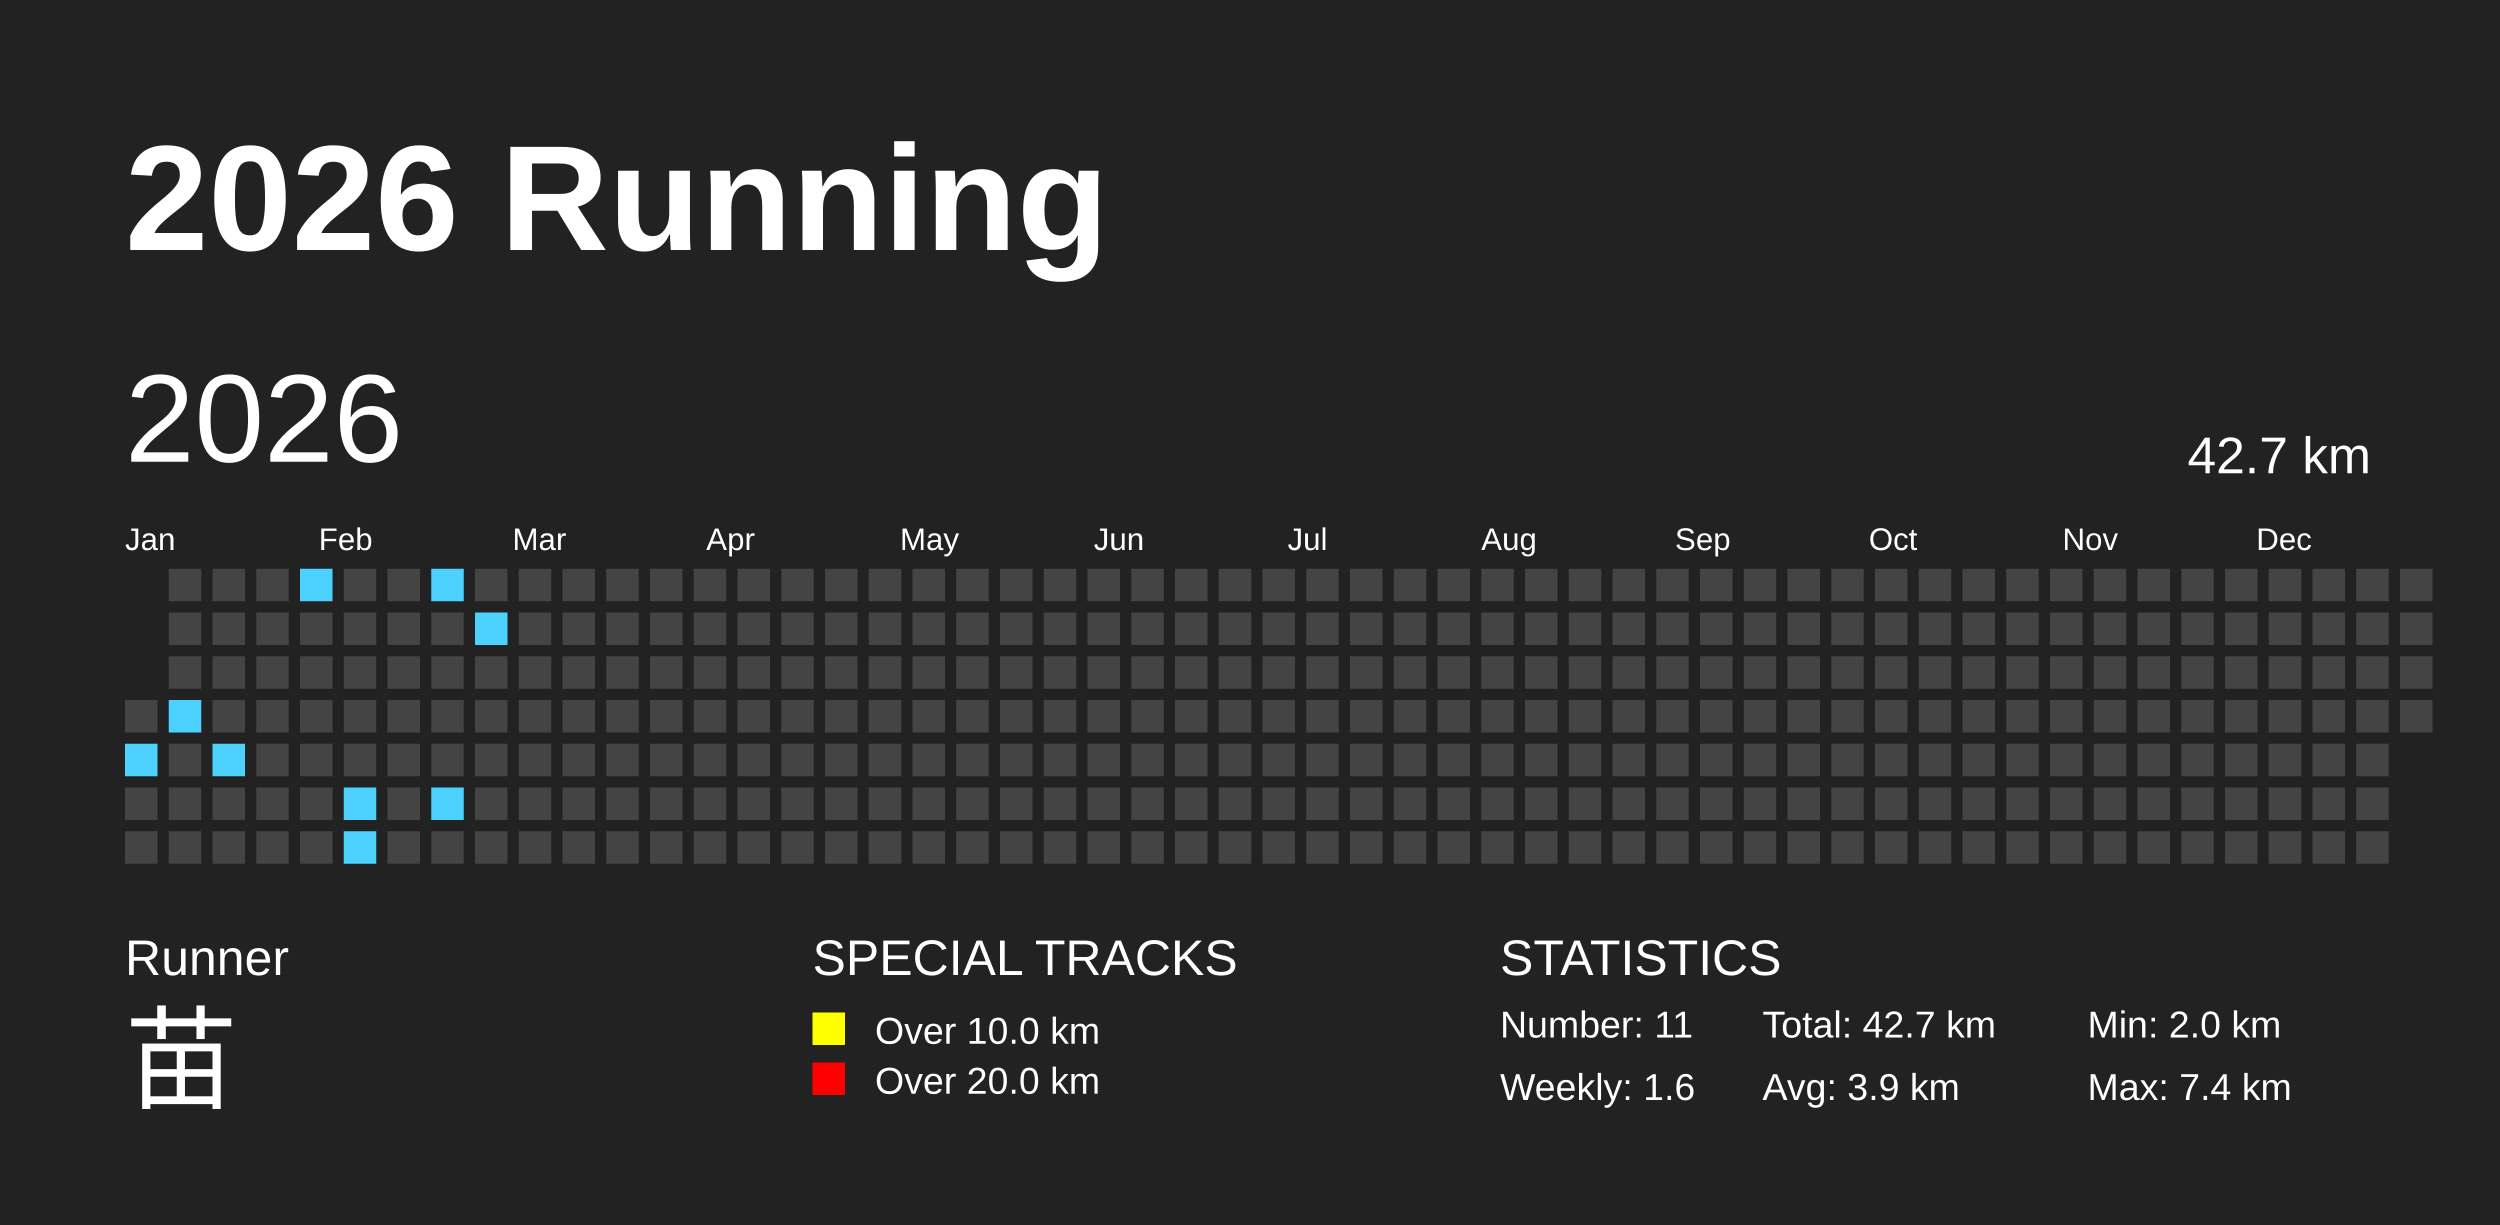
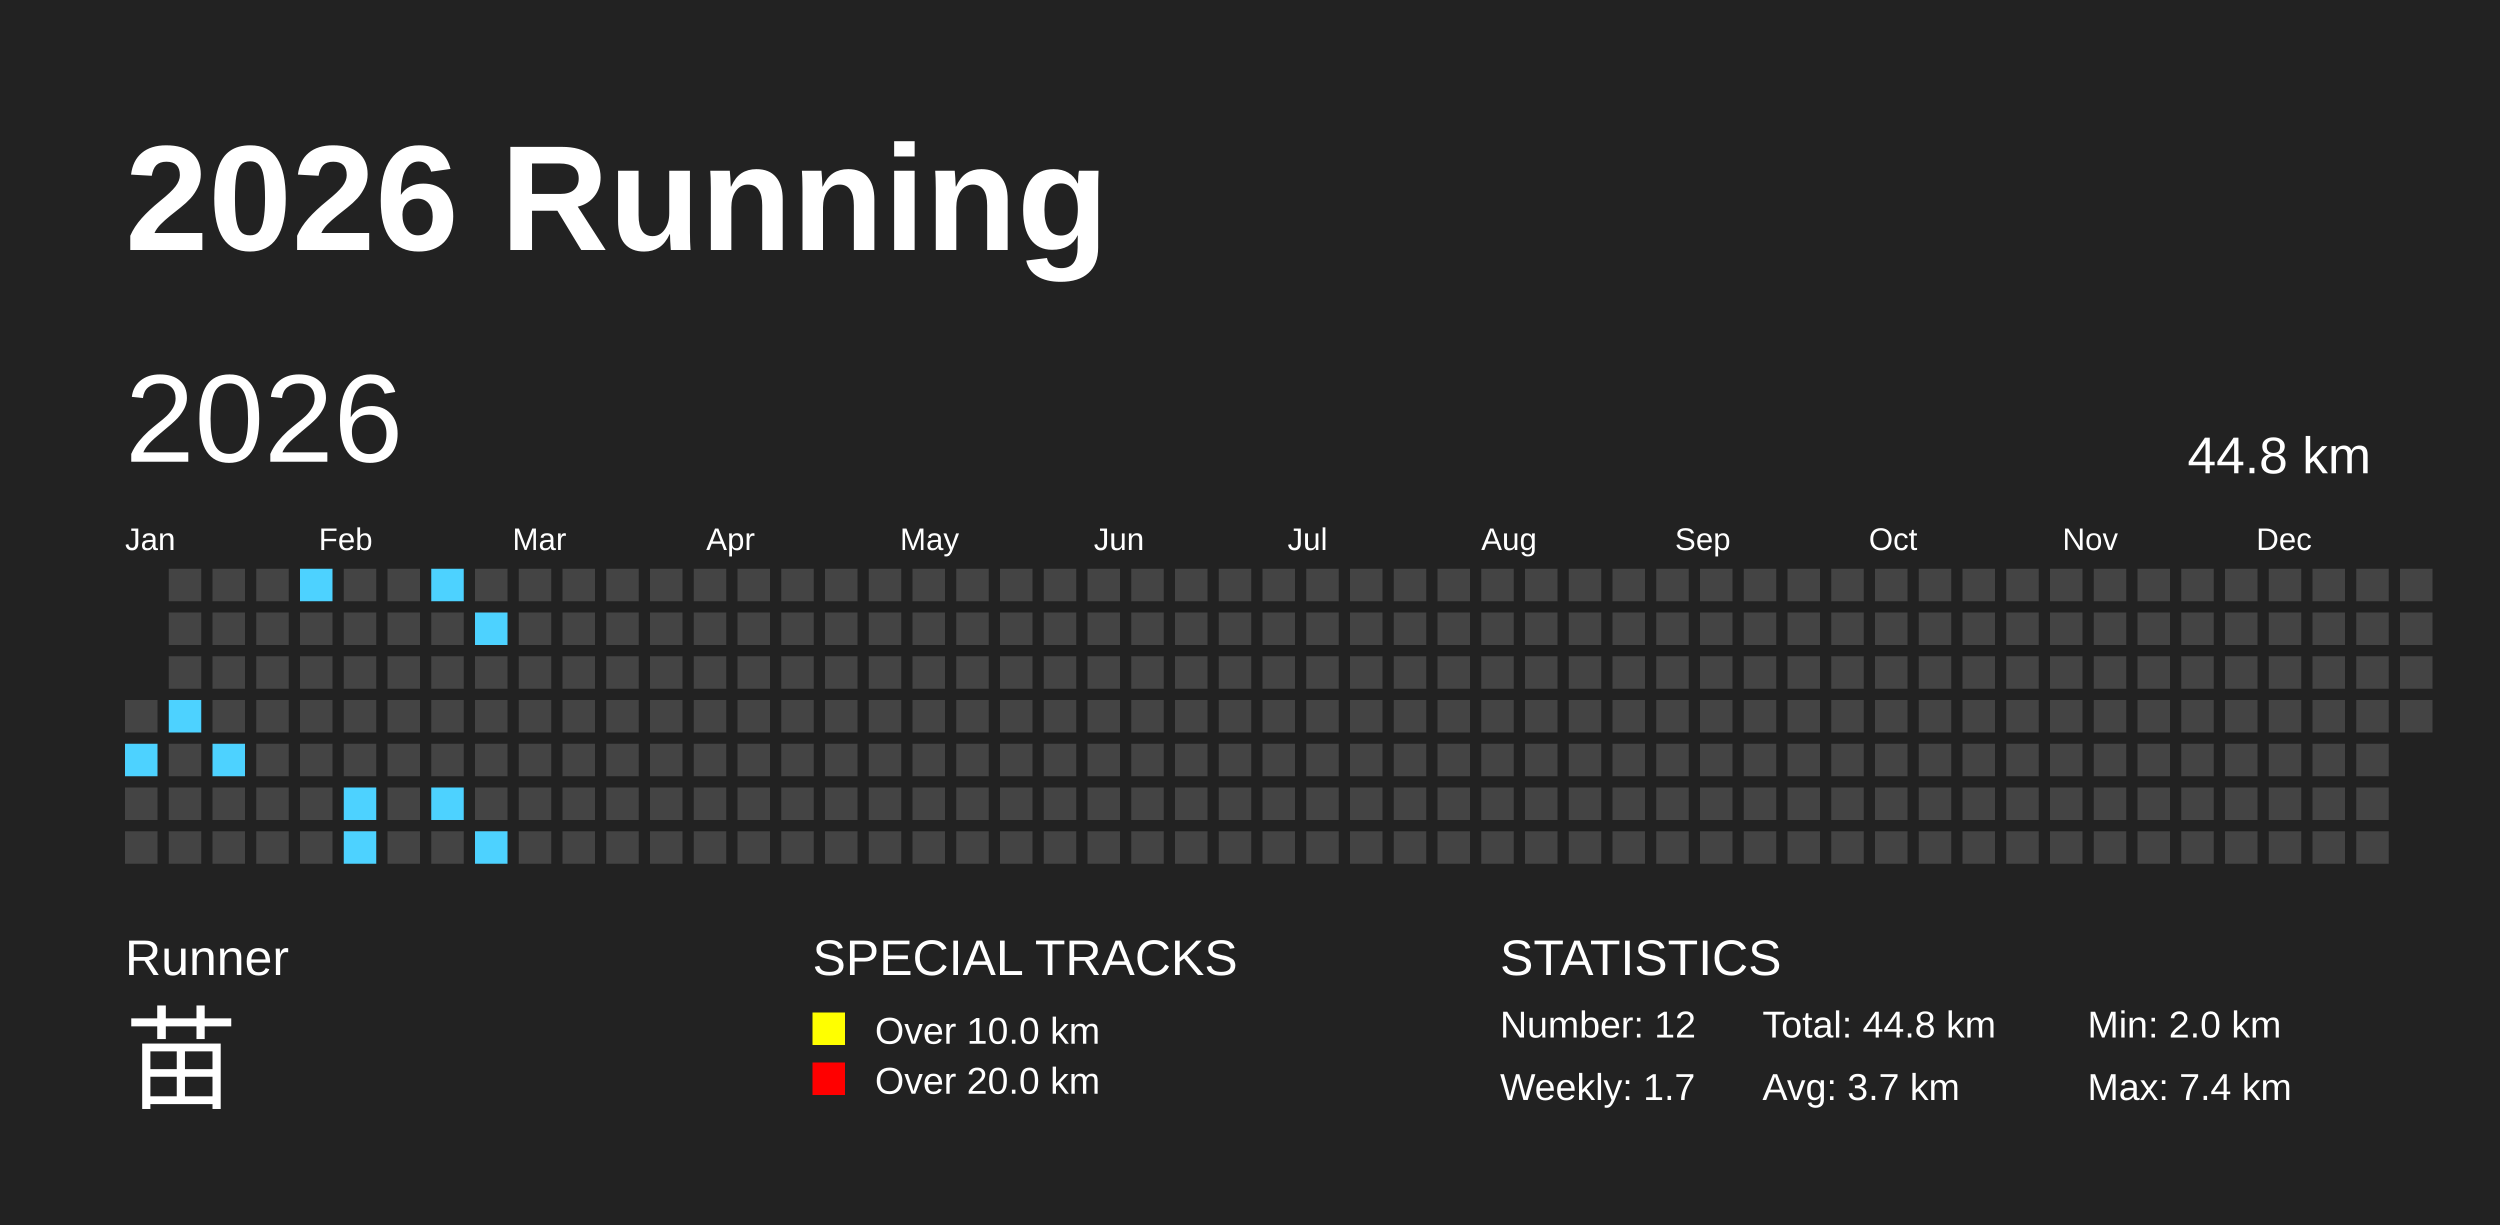
<svg xmlns="http://www.w3.org/2000/svg" baseProfile="full" height="98mm" version="1.1" viewBox="0,0,200,98" width="200mm">
  <defs />
  <rect fill="#222222" height="98" width="200" x="0" y="0" />
  <text fill="#FFFFFF" style="font-size:12px; font-family:Arial; font-weight:bold;" x="10" y="20">2026 Running</text>
  <text fill="#FFFFFF" style="font-size:4px; font-family:Arial" x="10" y="78">Runner</text>
  <text fill="#FFFFFF" style="font-size:9px; font-family:Arial" x="10" y="88">苗</text>
  <text fill="#FFFFFF" style="font-size:4px; font-family:Arial" x="65" y="78">SPECIAL TRACKS</text>
  <rect fill="yellow" height="2.6" width="2.6" x="65" y="81" />
  <text fill="#FFFFFF" style="font-size:3px; font-family:Arial" x="70" y="83.5">Over 10.0 km</text>
  <rect fill="red" height="2.6" width="2.6" x="65" y="85" />
  <text fill="#FFFFFF" style="font-size:3px; font-family:Arial" x="70" y="87.5">Over 20.0 km</text>
  <text fill="#FFFFFF" style="font-size:4px; font-family:Arial" x="120" y="78">STATISTICS</text>
-   <text fill="#FFFFFF" style="font-size:3px; font-family:Arial" x="120" y="83">Number: 11</text>
-   <text fill="#FFFFFF" style="font-size:3px; font-family:Arial" x="120" y="88">Weekly: 1.6</text>
-   <text fill="#FFFFFF" style="font-size:3px; font-family:Arial" x="141" y="83">Total: 42.7 km</text>
-   <text fill="#FFFFFF" style="font-size:3px; font-family:Arial" x="141" y="88">Avg: 3.9 km</text>
+   <text fill="#FFFFFF" style="font-size:3px; font-family:Arial" x="120" y="83">Number: 12</text>
+   <text fill="#FFFFFF" style="font-size:3px; font-family:Arial" x="120" y="88">Weekly: 1.7</text>
+   <text fill="#FFFFFF" style="font-size:3px; font-family:Arial" x="141" y="83">Total: 44.8 km</text>
+   <text fill="#FFFFFF" style="font-size:3px; font-family:Arial" x="141" y="88">Avg: 3.7 km</text>
  <text fill="#FFFFFF" style="font-size:3px; font-family:Arial" x="167" y="83">Min: 2.0 km</text>
  <text fill="#FFFFFF" style="font-size:3px; font-family:Arial" x="167" y="88">Max: 7.4 km</text>
  <text dominant-baseline="hanging" fill="#FFFFFF" style="font-size:10.0px; font-family:Arial;" x="10" y="30">2026</text>
-   <text dominant-baseline="hanging" fill="#FFFFFF" style="font-size:4.125px; font-family:Arial;" x="175" y="35">42.7 km</text>
+   <text dominant-baseline="hanging" fill="#FFFFFF" style="font-size:4.125px; font-family:Arial;" x="175" y="35">44.8 km</text>
  <text fill="#FFFFFF" style="font-size:2.5px; font-family:Arial" x="10.0" y="44">Jan</text>
  <text fill="#FFFFFF" style="font-size:2.5px; font-family:Arial" x="25.5" y="44">Feb</text>
  <text fill="#FFFFFF" style="font-size:2.5px; font-family:Arial" x="41.0" y="44">Mar</text>
  <text fill="#FFFFFF" style="font-size:2.5px; font-family:Arial" x="56.5" y="44">Apr</text>
  <text fill="#FFFFFF" style="font-size:2.5px; font-family:Arial" x="72.0" y="44">May</text>
  <text fill="#FFFFFF" style="font-size:2.5px; font-family:Arial" x="87.5" y="44">Jun</text>
  <text fill="#FFFFFF" style="font-size:2.5px; font-family:Arial" x="103.0" y="44">Jul</text>
  <text fill="#FFFFFF" style="font-size:2.5px; font-family:Arial" x="118.5" y="44">Aug</text>
  <text fill="#FFFFFF" style="font-size:2.5px; font-family:Arial" x="134.0" y="44">Sep</text>
  <text fill="#FFFFFF" style="font-size:2.5px; font-family:Arial" x="149.5" y="44">Oct</text>
  <text fill="#FFFFFF" style="font-size:2.5px; font-family:Arial" x="165.0" y="44">Nov</text>
  <text fill="#FFFFFF" style="font-size:2.5px; font-family:Arial" x="180.5" y="44">Dec</text>
  <rect fill="#444444" height="2.6" width="2.6" x="10.0" y="56.0" />
  <rect fill="#4DD2FF" height="2.6" width="2.6" x="10.0" y="59.5" />
  <rect fill="#444444" height="2.6" width="2.6" x="10.0" y="63.0" />
  <rect fill="#444444" height="2.6" width="2.6" x="10.0" y="66.5" />
  <rect fill="#444444" height="2.6" width="2.6" x="13.5" y="45.5" />
  <rect fill="#444444" height="2.6" width="2.6" x="13.5" y="49.0" />
  <rect fill="#444444" height="2.6" width="2.6" x="13.5" y="52.5" />
  <rect fill="#4DD2FF" height="2.6" width="2.6" x="13.5" y="56.0" />
  <rect fill="#444444" height="2.6" width="2.6" x="13.5" y="59.5" />
  <rect fill="#444444" height="2.6" width="2.6" x="13.5" y="63.0" />
  <rect fill="#444444" height="2.6" width="2.6" x="13.5" y="66.5" />
  <rect fill="#444444" height="2.6" width="2.6" x="17.0" y="45.5" />
  <rect fill="#444444" height="2.6" width="2.6" x="17.0" y="49.0" />
  <rect fill="#444444" height="2.6" width="2.6" x="17.0" y="52.5" />
  <rect fill="#444444" height="2.6" width="2.6" x="17.0" y="56.0" />
  <rect fill="#4DD2FF" height="2.6" width="2.6" x="17.0" y="59.5" />
  <rect fill="#444444" height="2.6" width="2.6" x="17.0" y="63.0" />
  <rect fill="#444444" height="2.6" width="2.6" x="17.0" y="66.5" />
  <rect fill="#444444" height="2.6" width="2.6" x="20.5" y="45.5" />
  <rect fill="#444444" height="2.6" width="2.6" x="20.5" y="49.0" />
  <rect fill="#444444" height="2.6" width="2.6" x="20.5" y="52.5" />
  <rect fill="#444444" height="2.6" width="2.6" x="20.5" y="56.0" />
  <rect fill="#444444" height="2.6" width="2.6" x="20.5" y="59.5" />
  <rect fill="#444444" height="2.6" width="2.6" x="20.5" y="63.0" />
  <rect fill="#444444" height="2.6" width="2.6" x="20.5" y="66.5" />
  <rect fill="#4DD2FF" height="2.6" width="2.6" x="24.0" y="45.5" />
  <rect fill="#444444" height="2.6" width="2.6" x="24.0" y="49.0" />
  <rect fill="#444444" height="2.6" width="2.6" x="24.0" y="52.5" />
  <rect fill="#444444" height="2.6" width="2.6" x="24.0" y="56.0" />
  <rect fill="#444444" height="2.6" width="2.6" x="24.0" y="59.5" />
  <rect fill="#444444" height="2.6" width="2.6" x="24.0" y="63.0" />
  <rect fill="#444444" height="2.6" width="2.6" x="24.0" y="66.5" />
  <rect fill="#444444" height="2.6" width="2.6" x="27.5" y="45.5" />
  <rect fill="#444444" height="2.6" width="2.6" x="27.5" y="49.0" />
  <rect fill="#444444" height="2.6" width="2.6" x="27.5" y="52.5" />
  <rect fill="#444444" height="2.6" width="2.6" x="27.5" y="56.0" />
  <rect fill="#444444" height="2.6" width="2.6" x="27.5" y="59.5" />
  <rect fill="#4DD2FF" height="2.6" width="2.6" x="27.5" y="63.0" />
  <rect fill="#4DD2FF" height="2.6" width="2.6" x="27.5" y="66.5" />
  <rect fill="#444444" height="2.6" width="2.6" x="31.0" y="45.5" />
  <rect fill="#444444" height="2.6" width="2.6" x="31.0" y="49.0" />
  <rect fill="#444444" height="2.6" width="2.6" x="31.0" y="52.5" />
  <rect fill="#444444" height="2.6" width="2.6" x="31.0" y="56.0" />
  <rect fill="#444444" height="2.6" width="2.6" x="31.0" y="59.5" />
  <rect fill="#444444" height="2.6" width="2.6" x="31.0" y="63.0" />
  <rect fill="#444444" height="2.6" width="2.6" x="31.0" y="66.5" />
  <rect fill="#4DD2FF" height="2.6" width="2.6" x="34.5" y="45.5" />
  <rect fill="#444444" height="2.6" width="2.6" x="34.5" y="49.0" />
  <rect fill="#444444" height="2.6" width="2.6" x="34.5" y="52.5" />
  <rect fill="#444444" height="2.6" width="2.6" x="34.5" y="56.0" />
  <rect fill="#444444" height="2.6" width="2.6" x="34.5" y="59.5" />
  <rect fill="#4DD2FF" height="2.6" width="2.6" x="34.5" y="63.0" />
  <rect fill="#444444" height="2.6" width="2.6" x="34.5" y="66.5" />
  <rect fill="#444444" height="2.6" width="2.6" x="38.0" y="45.5" />
  <rect fill="#4DD2FF" height="2.6" width="2.6" x="38.0" y="49.0" />
  <rect fill="#444444" height="2.6" width="2.6" x="38.0" y="52.5" />
  <rect fill="#444444" height="2.6" width="2.6" x="38.0" y="56.0" />
  <rect fill="#444444" height="2.6" width="2.6" x="38.0" y="59.5" />
  <rect fill="#444444" height="2.6" width="2.6" x="38.0" y="63.0" />
-   <rect fill="#444444" height="2.6" width="2.6" x="38.0" y="66.5" />
+   <rect fill="#4DD2FF" height="2.6" width="2.6" x="38.0" y="66.5" />
  <rect fill="#444444" height="2.6" width="2.6" x="41.5" y="45.5" />
  <rect fill="#444444" height="2.6" width="2.6" x="41.5" y="49.0" />
  <rect fill="#444444" height="2.6" width="2.6" x="41.5" y="52.5" />
  <rect fill="#444444" height="2.6" width="2.6" x="41.5" y="56.0" />
  <rect fill="#444444" height="2.6" width="2.6" x="41.5" y="59.5" />
  <rect fill="#444444" height="2.6" width="2.6" x="41.5" y="63.0" />
  <rect fill="#444444" height="2.6" width="2.6" x="41.5" y="66.5" />
  <rect fill="#444444" height="2.6" width="2.6" x="45.0" y="45.5" />
  <rect fill="#444444" height="2.6" width="2.6" x="45.0" y="49.0" />
  <rect fill="#444444" height="2.6" width="2.6" x="45.0" y="52.5" />
  <rect fill="#444444" height="2.6" width="2.6" x="45.0" y="56.0" />
  <rect fill="#444444" height="2.6" width="2.6" x="45.0" y="59.5" />
  <rect fill="#444444" height="2.6" width="2.6" x="45.0" y="63.0" />
  <rect fill="#444444" height="2.6" width="2.6" x="45.0" y="66.5" />
  <rect fill="#444444" height="2.6" width="2.6" x="48.5" y="45.5" />
  <rect fill="#444444" height="2.6" width="2.6" x="48.5" y="49.0" />
  <rect fill="#444444" height="2.6" width="2.6" x="48.5" y="52.5" />
  <rect fill="#444444" height="2.6" width="2.6" x="48.5" y="56.0" />
  <rect fill="#444444" height="2.6" width="2.6" x="48.5" y="59.5" />
  <rect fill="#444444" height="2.6" width="2.6" x="48.5" y="63.0" />
  <rect fill="#444444" height="2.6" width="2.6" x="48.5" y="66.5" />
  <rect fill="#444444" height="2.6" width="2.6" x="52.0" y="45.5" />
  <rect fill="#444444" height="2.6" width="2.6" x="52.0" y="49.0" />
  <rect fill="#444444" height="2.6" width="2.6" x="52.0" y="52.5" />
  <rect fill="#444444" height="2.6" width="2.6" x="52.0" y="56.0" />
  <rect fill="#444444" height="2.6" width="2.6" x="52.0" y="59.5" />
  <rect fill="#444444" height="2.6" width="2.6" x="52.0" y="63.0" />
  <rect fill="#444444" height="2.6" width="2.6" x="52.0" y="66.5" />
  <rect fill="#444444" height="2.6" width="2.6" x="55.5" y="45.5" />
  <rect fill="#444444" height="2.6" width="2.6" x="55.5" y="49.0" />
  <rect fill="#444444" height="2.6" width="2.6" x="55.5" y="52.5" />
  <rect fill="#444444" height="2.6" width="2.6" x="55.5" y="56.0" />
  <rect fill="#444444" height="2.6" width="2.6" x="55.5" y="59.5" />
  <rect fill="#444444" height="2.6" width="2.6" x="55.5" y="63.0" />
  <rect fill="#444444" height="2.6" width="2.6" x="55.5" y="66.5" />
  <rect fill="#444444" height="2.6" width="2.6" x="59.0" y="45.5" />
  <rect fill="#444444" height="2.6" width="2.6" x="59.0" y="49.0" />
  <rect fill="#444444" height="2.6" width="2.6" x="59.0" y="52.5" />
  <rect fill="#444444" height="2.6" width="2.6" x="59.0" y="56.0" />
  <rect fill="#444444" height="2.6" width="2.6" x="59.0" y="59.5" />
  <rect fill="#444444" height="2.6" width="2.6" x="59.0" y="63.0" />
  <rect fill="#444444" height="2.6" width="2.6" x="59.0" y="66.5" />
  <rect fill="#444444" height="2.6" width="2.6" x="62.5" y="45.5" />
  <rect fill="#444444" height="2.6" width="2.6" x="62.5" y="49.0" />
  <rect fill="#444444" height="2.6" width="2.6" x="62.5" y="52.5" />
  <rect fill="#444444" height="2.6" width="2.6" x="62.5" y="56.0" />
  <rect fill="#444444" height="2.6" width="2.6" x="62.5" y="59.5" />
  <rect fill="#444444" height="2.6" width="2.6" x="62.5" y="63.0" />
  <rect fill="#444444" height="2.6" width="2.6" x="62.5" y="66.5" />
  <rect fill="#444444" height="2.6" width="2.6" x="66.0" y="45.5" />
  <rect fill="#444444" height="2.6" width="2.6" x="66.0" y="49.0" />
  <rect fill="#444444" height="2.6" width="2.6" x="66.0" y="52.5" />
  <rect fill="#444444" height="2.6" width="2.6" x="66.0" y="56.0" />
  <rect fill="#444444" height="2.6" width="2.6" x="66.0" y="59.5" />
  <rect fill="#444444" height="2.6" width="2.6" x="66.0" y="63.0" />
  <rect fill="#444444" height="2.6" width="2.6" x="66.0" y="66.5" />
  <rect fill="#444444" height="2.6" width="2.6" x="69.5" y="45.5" />
  <rect fill="#444444" height="2.6" width="2.6" x="69.5" y="49.0" />
  <rect fill="#444444" height="2.6" width="2.6" x="69.5" y="52.5" />
  <rect fill="#444444" height="2.6" width="2.6" x="69.5" y="56.0" />
  <rect fill="#444444" height="2.6" width="2.6" x="69.5" y="59.5" />
  <rect fill="#444444" height="2.6" width="2.6" x="69.5" y="63.0" />
  <rect fill="#444444" height="2.6" width="2.6" x="69.5" y="66.5" />
  <rect fill="#444444" height="2.6" width="2.6" x="73.0" y="45.5" />
  <rect fill="#444444" height="2.6" width="2.6" x="73.0" y="49.0" />
  <rect fill="#444444" height="2.6" width="2.6" x="73.0" y="52.5" />
  <rect fill="#444444" height="2.6" width="2.6" x="73.0" y="56.0" />
  <rect fill="#444444" height="2.6" width="2.6" x="73.0" y="59.5" />
  <rect fill="#444444" height="2.6" width="2.6" x="73.0" y="63.0" />
  <rect fill="#444444" height="2.6" width="2.6" x="73.0" y="66.5" />
  <rect fill="#444444" height="2.6" width="2.6" x="76.5" y="45.5" />
  <rect fill="#444444" height="2.6" width="2.6" x="76.5" y="49.0" />
  <rect fill="#444444" height="2.6" width="2.6" x="76.5" y="52.5" />
  <rect fill="#444444" height="2.6" width="2.6" x="76.5" y="56.0" />
  <rect fill="#444444" height="2.6" width="2.6" x="76.5" y="59.5" />
  <rect fill="#444444" height="2.6" width="2.6" x="76.5" y="63.0" />
  <rect fill="#444444" height="2.6" width="2.6" x="76.5" y="66.5" />
  <rect fill="#444444" height="2.6" width="2.6" x="80.0" y="45.5" />
  <rect fill="#444444" height="2.6" width="2.6" x="80.0" y="49.0" />
  <rect fill="#444444" height="2.6" width="2.6" x="80.0" y="52.5" />
  <rect fill="#444444" height="2.6" width="2.6" x="80.0" y="56.0" />
  <rect fill="#444444" height="2.6" width="2.6" x="80.0" y="59.5" />
  <rect fill="#444444" height="2.6" width="2.6" x="80.0" y="63.0" />
  <rect fill="#444444" height="2.6" width="2.6" x="80.0" y="66.5" />
  <rect fill="#444444" height="2.6" width="2.6" x="83.5" y="45.5" />
  <rect fill="#444444" height="2.6" width="2.6" x="83.5" y="49.0" />
  <rect fill="#444444" height="2.6" width="2.6" x="83.5" y="52.5" />
  <rect fill="#444444" height="2.6" width="2.6" x="83.5" y="56.0" />
  <rect fill="#444444" height="2.6" width="2.6" x="83.5" y="59.5" />
  <rect fill="#444444" height="2.6" width="2.6" x="83.5" y="63.0" />
  <rect fill="#444444" height="2.6" width="2.6" x="83.5" y="66.5" />
  <rect fill="#444444" height="2.6" width="2.6" x="87.0" y="45.5" />
  <rect fill="#444444" height="2.6" width="2.6" x="87.0" y="49.0" />
  <rect fill="#444444" height="2.6" width="2.6" x="87.0" y="52.5" />
  <rect fill="#444444" height="2.6" width="2.6" x="87.0" y="56.0" />
  <rect fill="#444444" height="2.6" width="2.6" x="87.0" y="59.5" />
  <rect fill="#444444" height="2.6" width="2.6" x="87.0" y="63.0" />
  <rect fill="#444444" height="2.6" width="2.6" x="87.0" y="66.5" />
  <rect fill="#444444" height="2.6" width="2.6" x="90.5" y="45.5" />
  <rect fill="#444444" height="2.6" width="2.6" x="90.5" y="49.0" />
  <rect fill="#444444" height="2.6" width="2.6" x="90.5" y="52.5" />
  <rect fill="#444444" height="2.6" width="2.6" x="90.5" y="56.0" />
  <rect fill="#444444" height="2.6" width="2.6" x="90.5" y="59.5" />
  <rect fill="#444444" height="2.6" width="2.6" x="90.5" y="63.0" />
  <rect fill="#444444" height="2.6" width="2.6" x="90.5" y="66.5" />
  <rect fill="#444444" height="2.6" width="2.6" x="94.0" y="45.5" />
  <rect fill="#444444" height="2.6" width="2.6" x="94.0" y="49.0" />
  <rect fill="#444444" height="2.6" width="2.6" x="94.0" y="52.5" />
  <rect fill="#444444" height="2.6" width="2.6" x="94.0" y="56.0" />
  <rect fill="#444444" height="2.6" width="2.6" x="94.0" y="59.5" />
  <rect fill="#444444" height="2.6" width="2.6" x="94.0" y="63.0" />
  <rect fill="#444444" height="2.6" width="2.6" x="94.0" y="66.5" />
  <rect fill="#444444" height="2.6" width="2.6" x="97.5" y="45.5" />
  <rect fill="#444444" height="2.6" width="2.6" x="97.5" y="49.0" />
  <rect fill="#444444" height="2.6" width="2.6" x="97.5" y="52.5" />
  <rect fill="#444444" height="2.6" width="2.6" x="97.5" y="56.0" />
  <rect fill="#444444" height="2.6" width="2.6" x="97.5" y="59.5" />
  <rect fill="#444444" height="2.6" width="2.6" x="97.5" y="63.0" />
  <rect fill="#444444" height="2.6" width="2.6" x="97.5" y="66.5" />
  <rect fill="#444444" height="2.6" width="2.6" x="101.0" y="45.5" />
  <rect fill="#444444" height="2.6" width="2.6" x="101.0" y="49.0" />
  <rect fill="#444444" height="2.6" width="2.6" x="101.0" y="52.5" />
  <rect fill="#444444" height="2.6" width="2.6" x="101.0" y="56.0" />
  <rect fill="#444444" height="2.6" width="2.6" x="101.0" y="59.5" />
  <rect fill="#444444" height="2.6" width="2.6" x="101.0" y="63.0" />
  <rect fill="#444444" height="2.6" width="2.6" x="101.0" y="66.5" />
  <rect fill="#444444" height="2.6" width="2.6" x="104.5" y="45.5" />
  <rect fill="#444444" height="2.6" width="2.6" x="104.5" y="49.0" />
  <rect fill="#444444" height="2.6" width="2.6" x="104.5" y="52.5" />
  <rect fill="#444444" height="2.6" width="2.6" x="104.5" y="56.0" />
  <rect fill="#444444" height="2.6" width="2.6" x="104.5" y="59.5" />
  <rect fill="#444444" height="2.6" width="2.6" x="104.5" y="63.0" />
  <rect fill="#444444" height="2.6" width="2.6" x="104.5" y="66.5" />
  <rect fill="#444444" height="2.6" width="2.6" x="108.0" y="45.5" />
  <rect fill="#444444" height="2.6" width="2.6" x="108.0" y="49.0" />
  <rect fill="#444444" height="2.6" width="2.6" x="108.0" y="52.5" />
  <rect fill="#444444" height="2.6" width="2.6" x="108.0" y="56.0" />
  <rect fill="#444444" height="2.6" width="2.6" x="108.0" y="59.5" />
  <rect fill="#444444" height="2.6" width="2.6" x="108.0" y="63.0" />
  <rect fill="#444444" height="2.6" width="2.6" x="108.0" y="66.5" />
  <rect fill="#444444" height="2.6" width="2.6" x="111.5" y="45.5" />
  <rect fill="#444444" height="2.6" width="2.6" x="111.5" y="49.0" />
  <rect fill="#444444" height="2.6" width="2.6" x="111.5" y="52.5" />
  <rect fill="#444444" height="2.6" width="2.6" x="111.5" y="56.0" />
  <rect fill="#444444" height="2.6" width="2.6" x="111.5" y="59.5" />
  <rect fill="#444444" height="2.6" width="2.6" x="111.5" y="63.0" />
  <rect fill="#444444" height="2.6" width="2.6" x="111.5" y="66.5" />
  <rect fill="#444444" height="2.6" width="2.6" x="115.0" y="45.5" />
  <rect fill="#444444" height="2.6" width="2.6" x="115.0" y="49.0" />
  <rect fill="#444444" height="2.6" width="2.6" x="115.0" y="52.5" />
  <rect fill="#444444" height="2.6" width="2.6" x="115.0" y="56.0" />
  <rect fill="#444444" height="2.6" width="2.6" x="115.0" y="59.5" />
  <rect fill="#444444" height="2.6" width="2.6" x="115.0" y="63.0" />
  <rect fill="#444444" height="2.6" width="2.6" x="115.0" y="66.5" />
  <rect fill="#444444" height="2.6" width="2.6" x="118.5" y="45.5" />
  <rect fill="#444444" height="2.6" width="2.6" x="118.5" y="49.0" />
  <rect fill="#444444" height="2.6" width="2.6" x="118.5" y="52.5" />
  <rect fill="#444444" height="2.6" width="2.6" x="118.5" y="56.0" />
  <rect fill="#444444" height="2.6" width="2.6" x="118.5" y="59.5" />
  <rect fill="#444444" height="2.6" width="2.6" x="118.5" y="63.0" />
  <rect fill="#444444" height="2.6" width="2.6" x="118.5" y="66.5" />
  <rect fill="#444444" height="2.6" width="2.6" x="122.0" y="45.5" />
  <rect fill="#444444" height="2.6" width="2.6" x="122.0" y="49.0" />
  <rect fill="#444444" height="2.6" width="2.6" x="122.0" y="52.5" />
  <rect fill="#444444" height="2.6" width="2.6" x="122.0" y="56.0" />
  <rect fill="#444444" height="2.6" width="2.6" x="122.0" y="59.5" />
  <rect fill="#444444" height="2.6" width="2.6" x="122.0" y="63.0" />
  <rect fill="#444444" height="2.6" width="2.6" x="122.0" y="66.5" />
  <rect fill="#444444" height="2.6" width="2.6" x="125.5" y="45.5" />
  <rect fill="#444444" height="2.6" width="2.6" x="125.5" y="49.0" />
  <rect fill="#444444" height="2.6" width="2.6" x="125.5" y="52.5" />
  <rect fill="#444444" height="2.6" width="2.6" x="125.5" y="56.0" />
  <rect fill="#444444" height="2.6" width="2.6" x="125.5" y="59.5" />
  <rect fill="#444444" height="2.6" width="2.6" x="125.5" y="63.0" />
  <rect fill="#444444" height="2.6" width="2.6" x="125.5" y="66.5" />
  <rect fill="#444444" height="2.6" width="2.6" x="129.0" y="45.5" />
  <rect fill="#444444" height="2.6" width="2.6" x="129.0" y="49.0" />
  <rect fill="#444444" height="2.6" width="2.6" x="129.0" y="52.5" />
  <rect fill="#444444" height="2.6" width="2.6" x="129.0" y="56.0" />
  <rect fill="#444444" height="2.6" width="2.6" x="129.0" y="59.5" />
  <rect fill="#444444" height="2.6" width="2.6" x="129.0" y="63.0" />
  <rect fill="#444444" height="2.6" width="2.6" x="129.0" y="66.5" />
  <rect fill="#444444" height="2.6" width="2.6" x="132.5" y="45.5" />
  <rect fill="#444444" height="2.6" width="2.6" x="132.5" y="49.0" />
  <rect fill="#444444" height="2.6" width="2.6" x="132.5" y="52.5" />
  <rect fill="#444444" height="2.6" width="2.6" x="132.5" y="56.0" />
  <rect fill="#444444" height="2.6" width="2.6" x="132.5" y="59.5" />
  <rect fill="#444444" height="2.6" width="2.6" x="132.5" y="63.0" />
  <rect fill="#444444" height="2.6" width="2.6" x="132.5" y="66.5" />
  <rect fill="#444444" height="2.6" width="2.6" x="136.0" y="45.5" />
  <rect fill="#444444" height="2.6" width="2.6" x="136.0" y="49.0" />
  <rect fill="#444444" height="2.6" width="2.6" x="136.0" y="52.5" />
  <rect fill="#444444" height="2.6" width="2.6" x="136.0" y="56.0" />
  <rect fill="#444444" height="2.6" width="2.6" x="136.0" y="59.5" />
  <rect fill="#444444" height="2.6" width="2.6" x="136.0" y="63.0" />
  <rect fill="#444444" height="2.6" width="2.6" x="136.0" y="66.5" />
  <rect fill="#444444" height="2.6" width="2.6" x="139.5" y="45.5" />
  <rect fill="#444444" height="2.6" width="2.6" x="139.5" y="49.0" />
  <rect fill="#444444" height="2.6" width="2.6" x="139.5" y="52.5" />
  <rect fill="#444444" height="2.6" width="2.6" x="139.5" y="56.0" />
  <rect fill="#444444" height="2.6" width="2.6" x="139.5" y="59.5" />
  <rect fill="#444444" height="2.6" width="2.6" x="139.5" y="63.0" />
  <rect fill="#444444" height="2.6" width="2.6" x="139.5" y="66.5" />
  <rect fill="#444444" height="2.6" width="2.6" x="143.0" y="45.5" />
  <rect fill="#444444" height="2.6" width="2.6" x="143.0" y="49.0" />
  <rect fill="#444444" height="2.6" width="2.6" x="143.0" y="52.5" />
  <rect fill="#444444" height="2.6" width="2.6" x="143.0" y="56.0" />
  <rect fill="#444444" height="2.6" width="2.6" x="143.0" y="59.5" />
  <rect fill="#444444" height="2.6" width="2.6" x="143.0" y="63.0" />
  <rect fill="#444444" height="2.6" width="2.6" x="143.0" y="66.5" />
  <rect fill="#444444" height="2.6" width="2.6" x="146.5" y="45.5" />
  <rect fill="#444444" height="2.6" width="2.6" x="146.5" y="49.0" />
  <rect fill="#444444" height="2.6" width="2.6" x="146.5" y="52.5" />
  <rect fill="#444444" height="2.6" width="2.6" x="146.5" y="56.0" />
  <rect fill="#444444" height="2.6" width="2.6" x="146.5" y="59.5" />
  <rect fill="#444444" height="2.6" width="2.6" x="146.5" y="63.0" />
  <rect fill="#444444" height="2.6" width="2.6" x="146.5" y="66.5" />
  <rect fill="#444444" height="2.6" width="2.6" x="150.0" y="45.5" />
  <rect fill="#444444" height="2.6" width="2.6" x="150.0" y="49.0" />
  <rect fill="#444444" height="2.6" width="2.6" x="150.0" y="52.5" />
  <rect fill="#444444" height="2.6" width="2.6" x="150.0" y="56.0" />
  <rect fill="#444444" height="2.6" width="2.6" x="150.0" y="59.5" />
  <rect fill="#444444" height="2.6" width="2.6" x="150.0" y="63.0" />
  <rect fill="#444444" height="2.6" width="2.6" x="150.0" y="66.5" />
  <rect fill="#444444" height="2.6" width="2.6" x="153.5" y="45.5" />
  <rect fill="#444444" height="2.6" width="2.6" x="153.5" y="49.0" />
  <rect fill="#444444" height="2.6" width="2.6" x="153.5" y="52.5" />
  <rect fill="#444444" height="2.6" width="2.6" x="153.5" y="56.0" />
  <rect fill="#444444" height="2.6" width="2.6" x="153.5" y="59.5" />
  <rect fill="#444444" height="2.6" width="2.6" x="153.5" y="63.0" />
  <rect fill="#444444" height="2.6" width="2.6" x="153.5" y="66.5" />
  <rect fill="#444444" height="2.6" width="2.6" x="157.0" y="45.5" />
  <rect fill="#444444" height="2.6" width="2.6" x="157.0" y="49.0" />
  <rect fill="#444444" height="2.6" width="2.6" x="157.0" y="52.5" />
  <rect fill="#444444" height="2.6" width="2.6" x="157.0" y="56.0" />
  <rect fill="#444444" height="2.6" width="2.6" x="157.0" y="59.5" />
  <rect fill="#444444" height="2.6" width="2.6" x="157.0" y="63.0" />
  <rect fill="#444444" height="2.6" width="2.6" x="157.0" y="66.5" />
  <rect fill="#444444" height="2.6" width="2.6" x="160.5" y="45.5" />
  <rect fill="#444444" height="2.6" width="2.6" x="160.5" y="49.0" />
  <rect fill="#444444" height="2.6" width="2.6" x="160.5" y="52.5" />
  <rect fill="#444444" height="2.6" width="2.6" x="160.5" y="56.0" />
  <rect fill="#444444" height="2.6" width="2.6" x="160.5" y="59.5" />
  <rect fill="#444444" height="2.6" width="2.6" x="160.5" y="63.0" />
  <rect fill="#444444" height="2.6" width="2.6" x="160.5" y="66.5" />
  <rect fill="#444444" height="2.6" width="2.6" x="164.0" y="45.5" />
  <rect fill="#444444" height="2.6" width="2.6" x="164.0" y="49.0" />
  <rect fill="#444444" height="2.6" width="2.6" x="164.0" y="52.5" />
  <rect fill="#444444" height="2.6" width="2.6" x="164.0" y="56.0" />
  <rect fill="#444444" height="2.6" width="2.6" x="164.0" y="59.5" />
  <rect fill="#444444" height="2.6" width="2.6" x="164.0" y="63.0" />
  <rect fill="#444444" height="2.6" width="2.6" x="164.0" y="66.5" />
  <rect fill="#444444" height="2.6" width="2.6" x="167.5" y="45.5" />
  <rect fill="#444444" height="2.6" width="2.6" x="167.5" y="49.0" />
  <rect fill="#444444" height="2.6" width="2.6" x="167.5" y="52.5" />
  <rect fill="#444444" height="2.6" width="2.6" x="167.5" y="56.0" />
  <rect fill="#444444" height="2.6" width="2.6" x="167.5" y="59.5" />
  <rect fill="#444444" height="2.6" width="2.6" x="167.5" y="63.0" />
  <rect fill="#444444" height="2.6" width="2.6" x="167.5" y="66.5" />
  <rect fill="#444444" height="2.6" width="2.6" x="171.0" y="45.5" />
  <rect fill="#444444" height="2.6" width="2.6" x="171.0" y="49.0" />
  <rect fill="#444444" height="2.6" width="2.6" x="171.0" y="52.5" />
  <rect fill="#444444" height="2.6" width="2.6" x="171.0" y="56.0" />
  <rect fill="#444444" height="2.6" width="2.6" x="171.0" y="59.5" />
  <rect fill="#444444" height="2.6" width="2.6" x="171.0" y="63.0" />
  <rect fill="#444444" height="2.6" width="2.6" x="171.0" y="66.5" />
  <rect fill="#444444" height="2.6" width="2.6" x="174.5" y="45.5" />
  <rect fill="#444444" height="2.6" width="2.6" x="174.5" y="49.0" />
  <rect fill="#444444" height="2.6" width="2.6" x="174.5" y="52.5" />
  <rect fill="#444444" height="2.6" width="2.6" x="174.5" y="56.0" />
  <rect fill="#444444" height="2.6" width="2.6" x="174.5" y="59.5" />
  <rect fill="#444444" height="2.6" width="2.6" x="174.5" y="63.0" />
  <rect fill="#444444" height="2.6" width="2.6" x="174.5" y="66.5" />
  <rect fill="#444444" height="2.6" width="2.6" x="178.0" y="45.5" />
  <rect fill="#444444" height="2.6" width="2.6" x="178.0" y="49.0" />
  <rect fill="#444444" height="2.6" width="2.6" x="178.0" y="52.5" />
  <rect fill="#444444" height="2.6" width="2.6" x="178.0" y="56.0" />
  <rect fill="#444444" height="2.6" width="2.6" x="178.0" y="59.5" />
  <rect fill="#444444" height="2.6" width="2.6" x="178.0" y="63.0" />
  <rect fill="#444444" height="2.6" width="2.6" x="178.0" y="66.5" />
  <rect fill="#444444" height="2.6" width="2.6" x="181.5" y="45.5" />
  <rect fill="#444444" height="2.6" width="2.6" x="181.5" y="49.0" />
  <rect fill="#444444" height="2.6" width="2.6" x="181.5" y="52.5" />
  <rect fill="#444444" height="2.6" width="2.6" x="181.5" y="56.0" />
  <rect fill="#444444" height="2.6" width="2.6" x="181.5" y="59.5" />
  <rect fill="#444444" height="2.6" width="2.6" x="181.5" y="63.0" />
  <rect fill="#444444" height="2.6" width="2.6" x="181.5" y="66.5" />
  <rect fill="#444444" height="2.6" width="2.6" x="185.0" y="45.5" />
  <rect fill="#444444" height="2.6" width="2.6" x="185.0" y="49.0" />
  <rect fill="#444444" height="2.6" width="2.6" x="185.0" y="52.5" />
  <rect fill="#444444" height="2.6" width="2.6" x="185.0" y="56.0" />
  <rect fill="#444444" height="2.6" width="2.6" x="185.0" y="59.5" />
  <rect fill="#444444" height="2.6" width="2.6" x="185.0" y="63.0" />
  <rect fill="#444444" height="2.6" width="2.6" x="185.0" y="66.5" />
  <rect fill="#444444" height="2.6" width="2.6" x="188.5" y="45.5" />
  <rect fill="#444444" height="2.6" width="2.6" x="188.5" y="49.0" />
  <rect fill="#444444" height="2.6" width="2.6" x="188.5" y="52.5" />
  <rect fill="#444444" height="2.6" width="2.6" x="188.5" y="56.0" />
  <rect fill="#444444" height="2.6" width="2.6" x="188.5" y="59.5" />
  <rect fill="#444444" height="2.6" width="2.6" x="188.5" y="63.0" />
  <rect fill="#444444" height="2.6" width="2.6" x="188.5" y="66.5" />
  <rect fill="#444444" height="2.6" width="2.6" x="192.0" y="45.5" />
  <rect fill="#444444" height="2.6" width="2.6" x="192.0" y="49.0" />
  <rect fill="#444444" height="2.6" width="2.6" x="192.0" y="52.5" />
  <rect fill="#444444" height="2.6" width="2.6" x="192.0" y="56.0" />
</svg>
